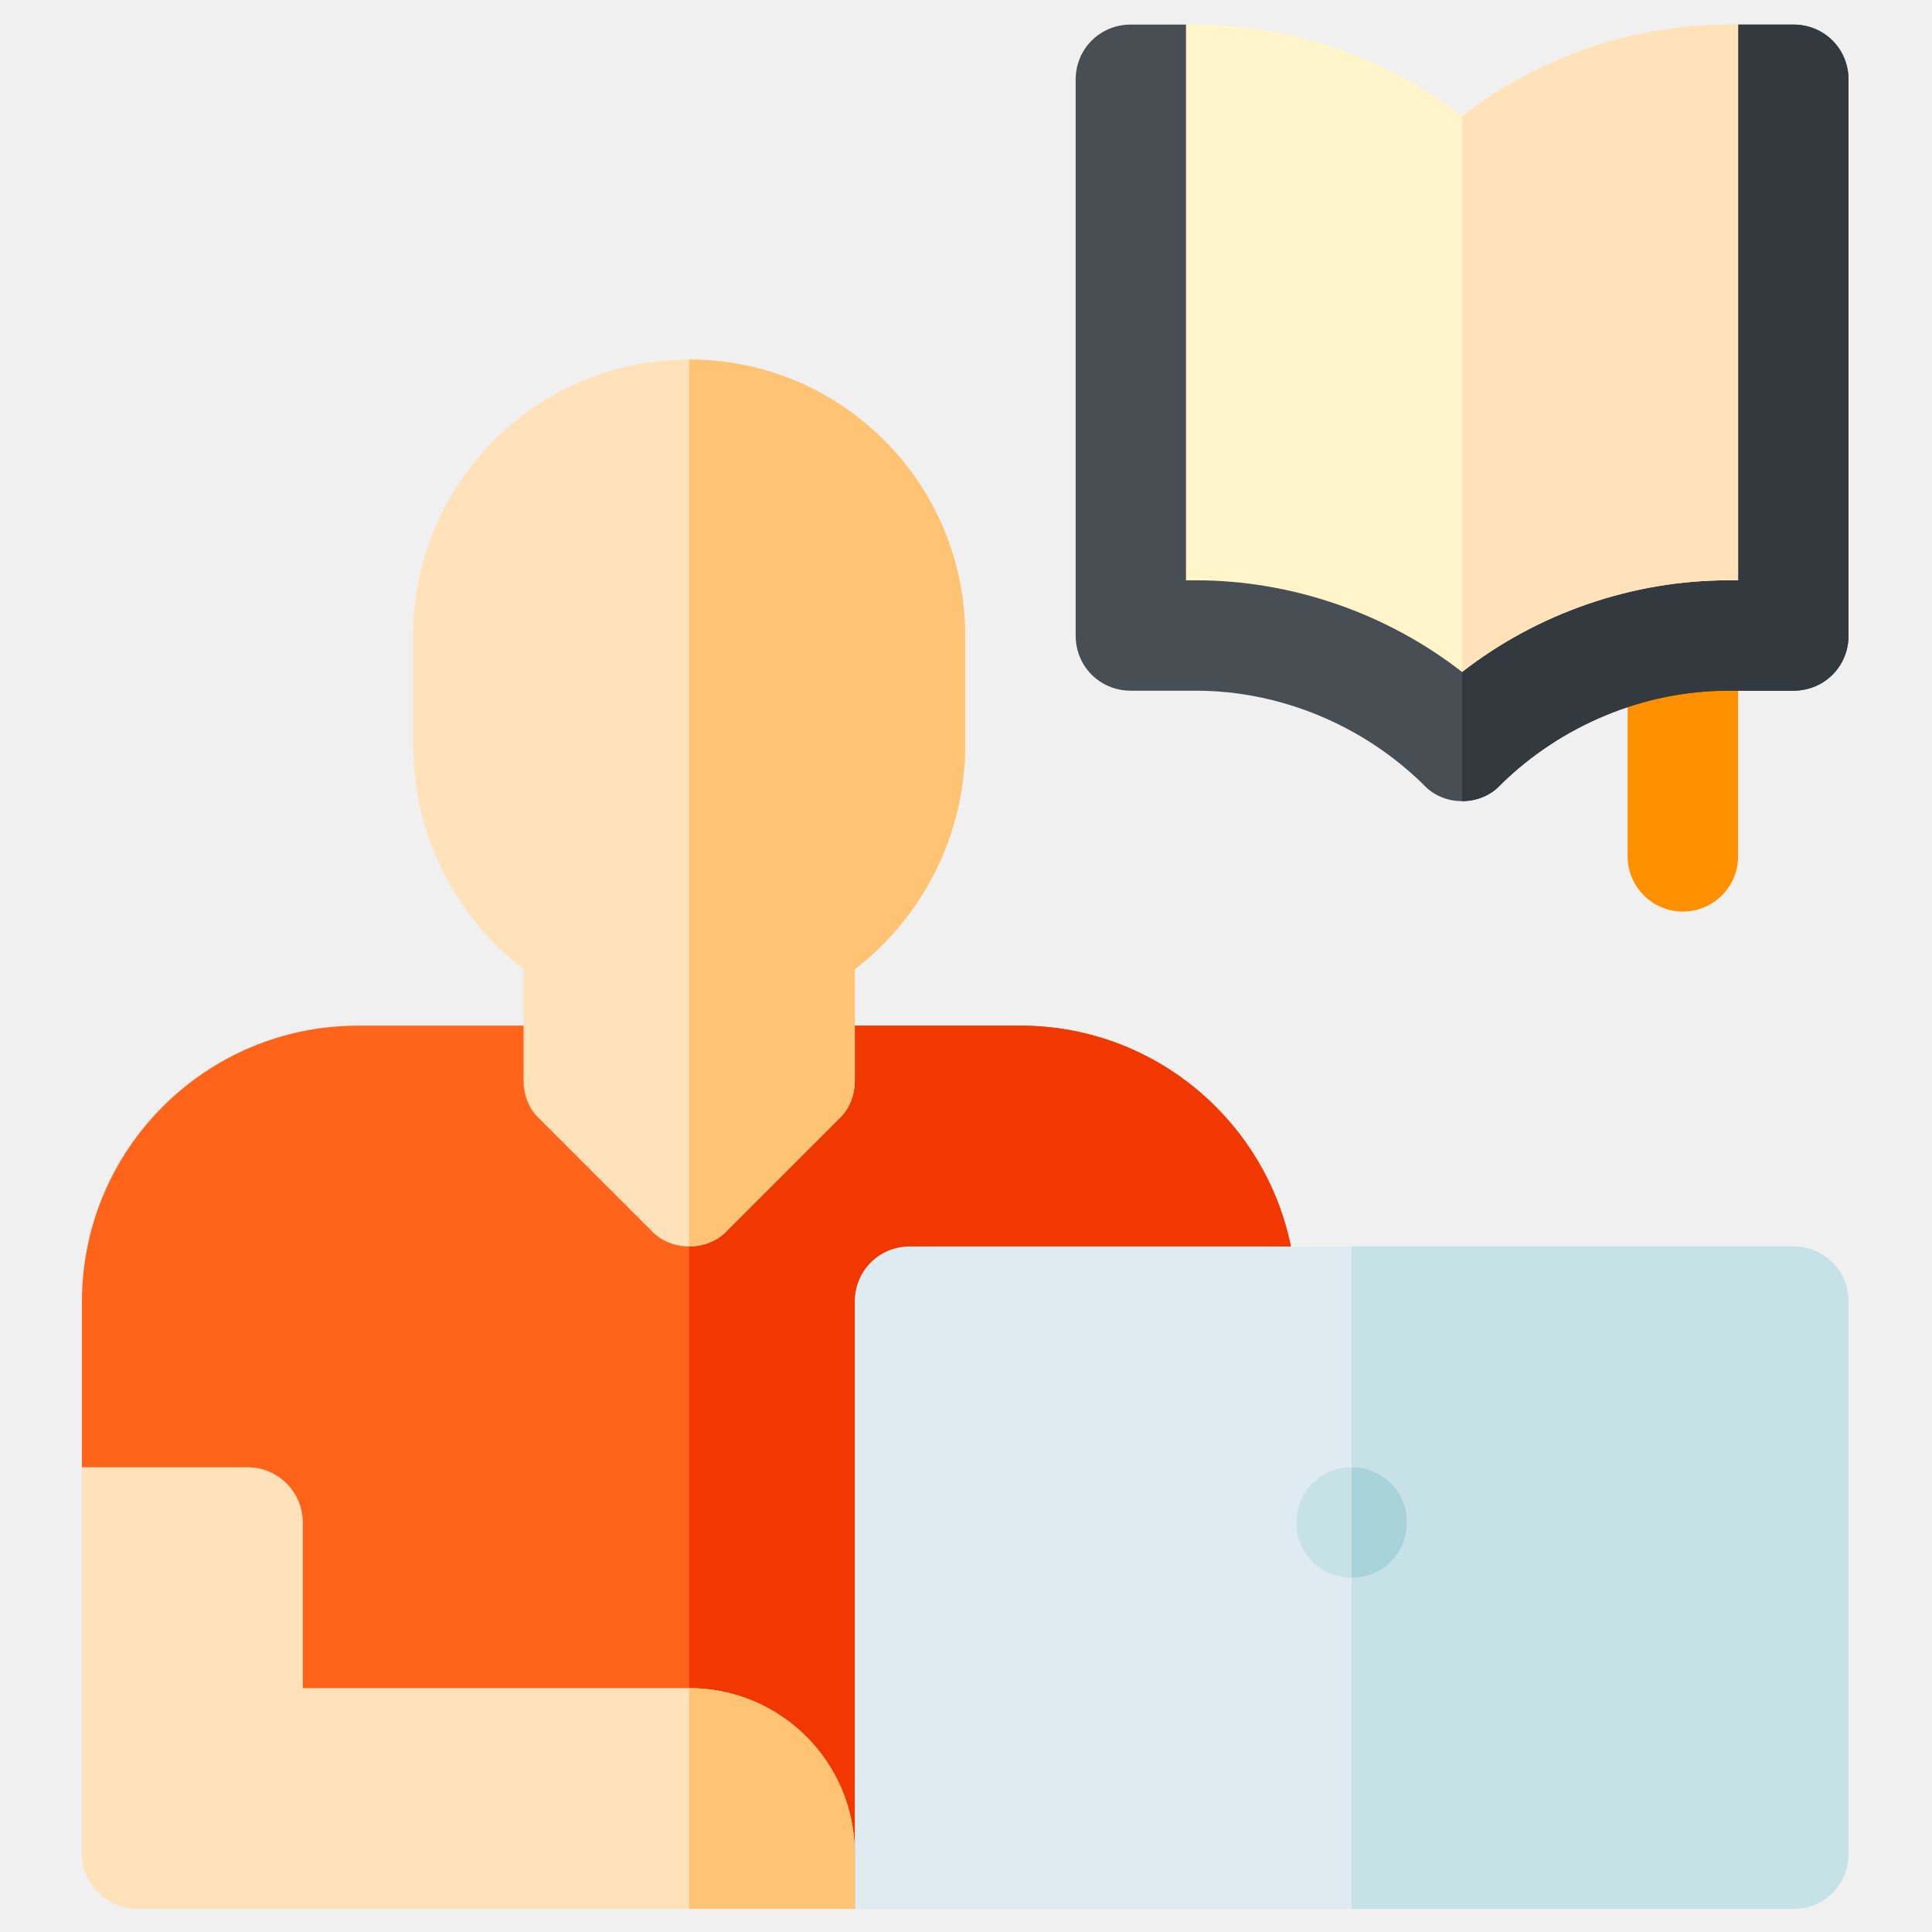
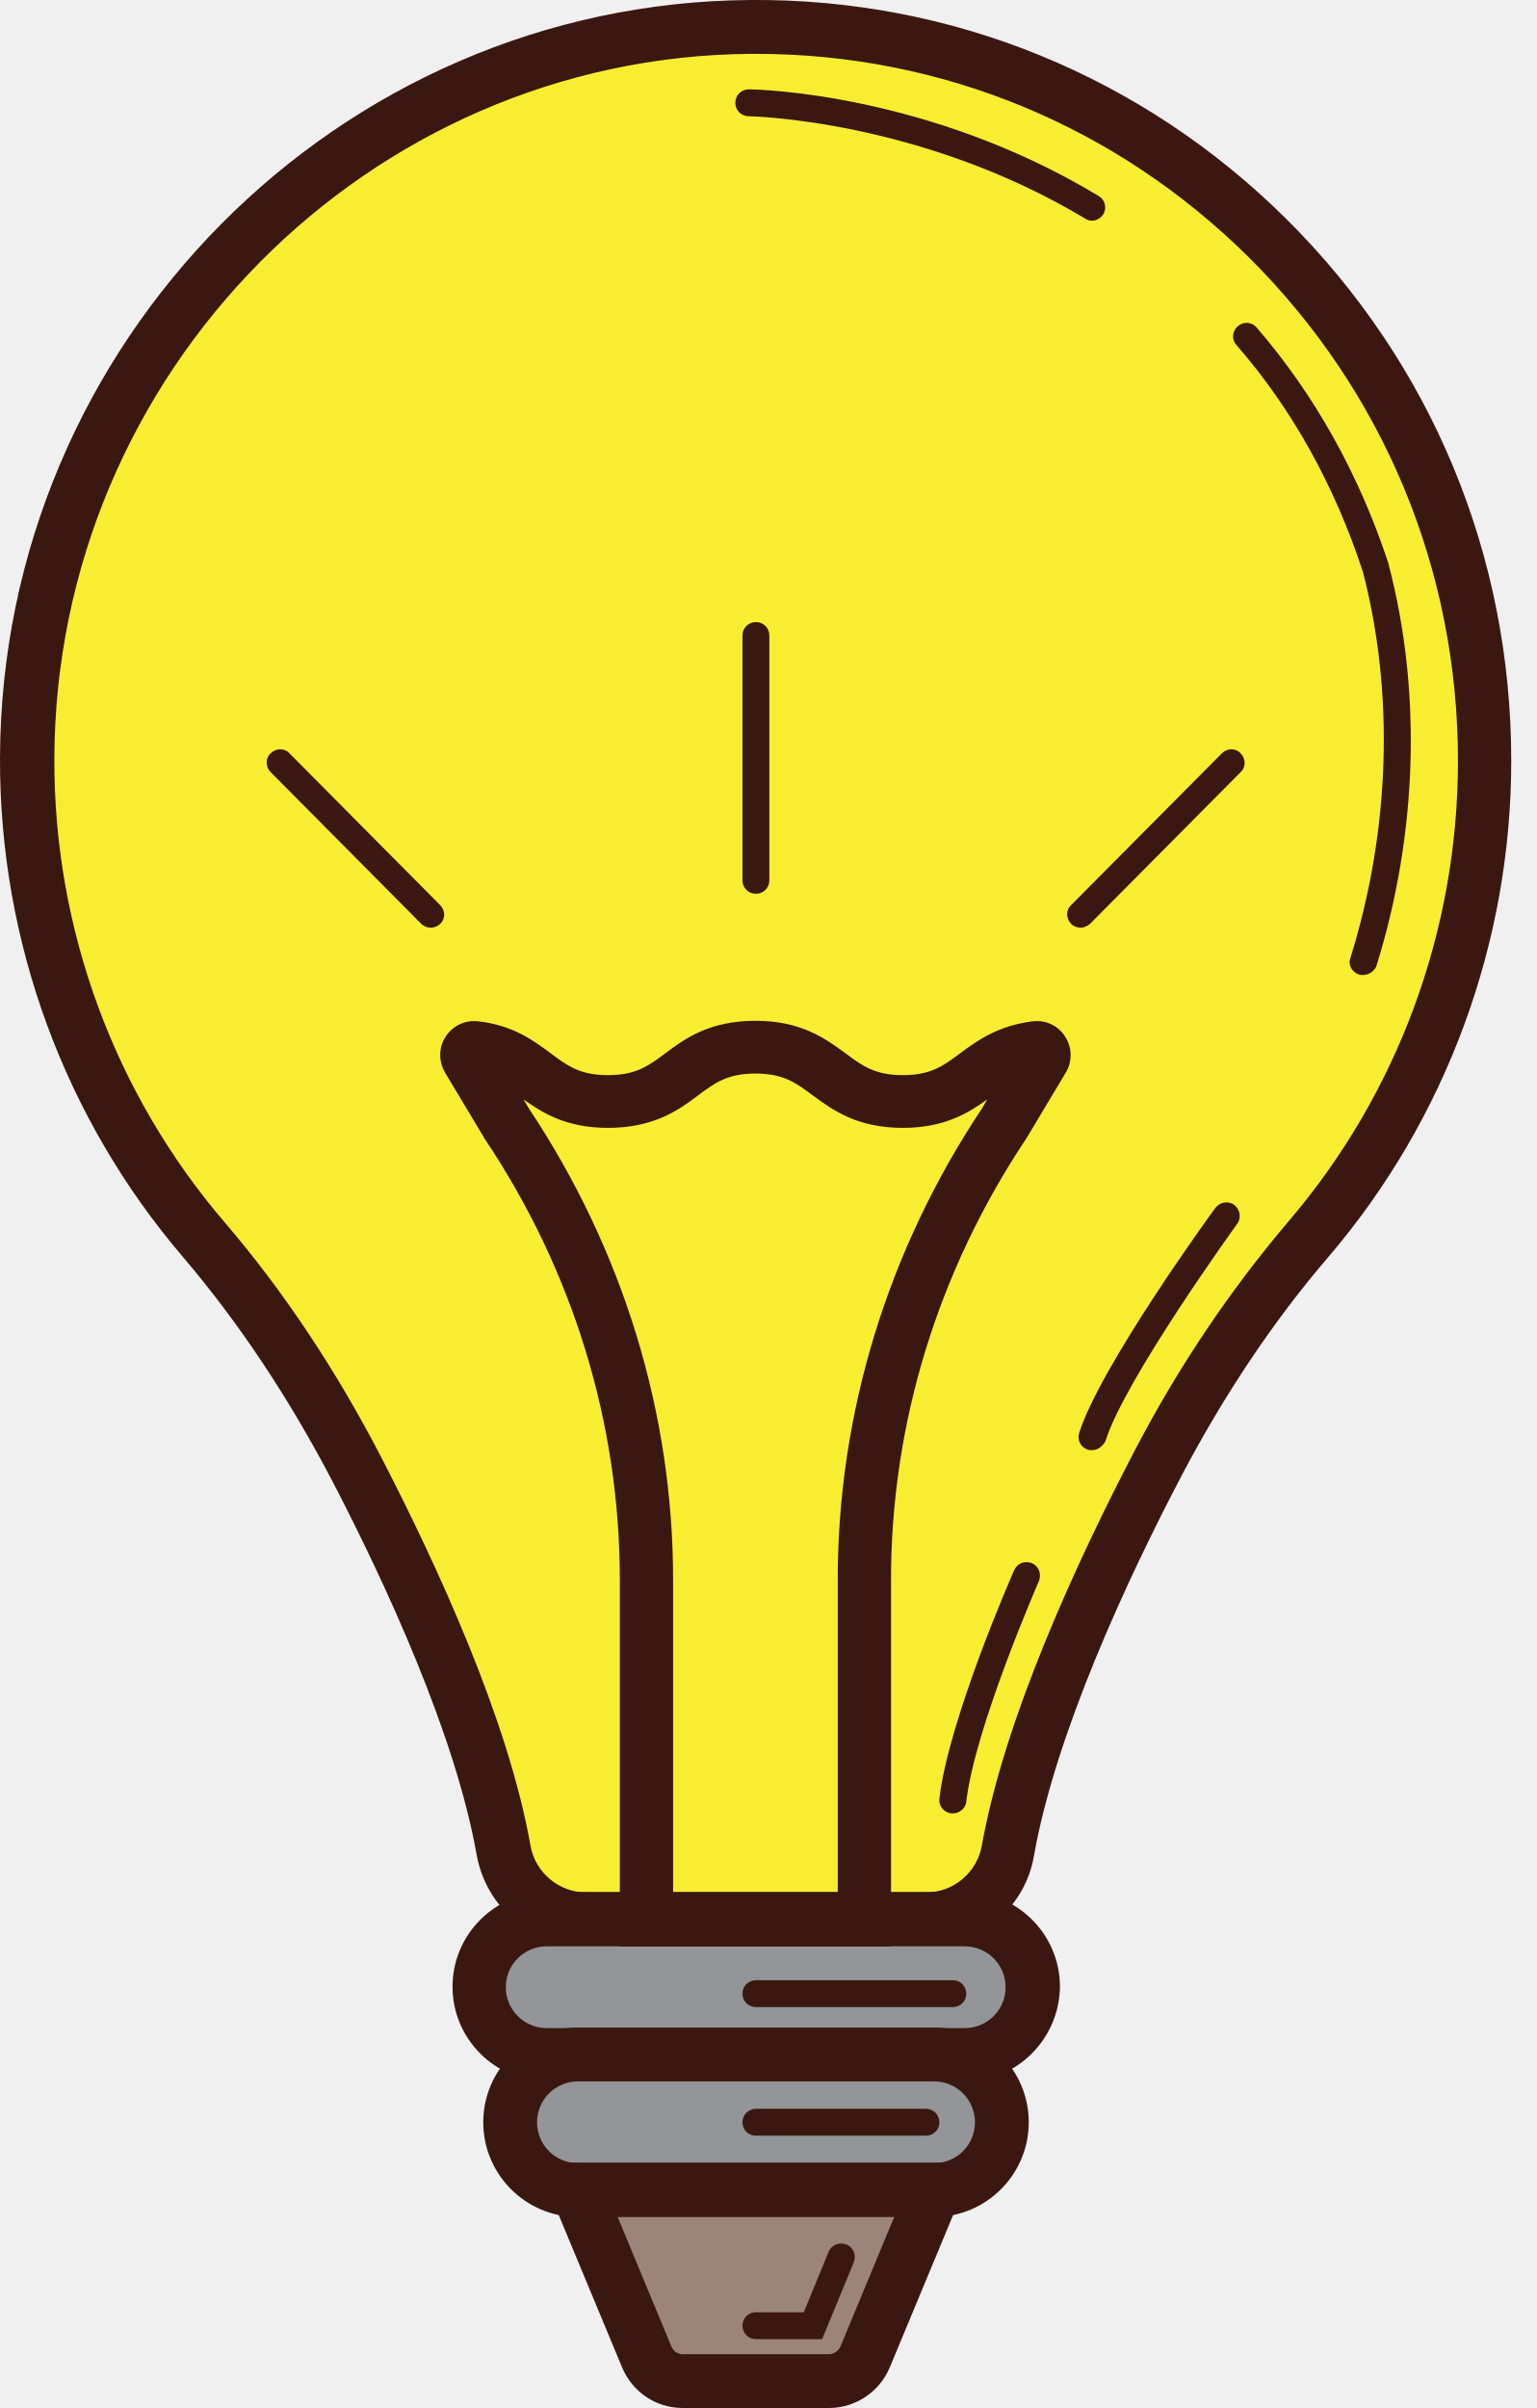
- <svg xmlns="http://www.w3.org/2000/svg" width="49" height="49" viewBox="0 0 49 49" fill="none">
-   <g clip-path="url(#clip0)">
-     <path d="M32.882 33.014V42.815L21.68 48.415L7.679 47.015L2.078 37.214V33.014C2.078 29.149 5.215 26.013 9.079 26.013H25.881C29.745 26.013 32.882 29.149 32.882 33.014Z" fill="#FF641A" />
-     <path d="M32.88 33.014V42.815L21.679 48.415L17.479 47.995V26.013H25.88C29.744 26.013 32.88 29.149 32.88 33.014Z" fill="#F03800" />
-     <path d="M45.482 31.613H23.08C22.296 31.613 21.68 32.229 21.68 33.013V48.415H45.482C46.267 48.415 46.883 47.799 46.883 47.015V33.013C46.883 32.229 46.267 31.613 45.482 31.613Z" fill="#DEECF1" />
-     <path d="M21.68 47.015V48.415H3.478C2.705 48.415 2.078 47.788 2.078 47.015V37.214H6.279C7.052 37.214 7.679 37.841 7.679 38.614V42.815H17.48C19.8 42.815 21.68 44.695 21.68 47.015Z" fill="#FFE1BA" />
-     <path d="M24.48 16.118V18.918C24.48 21.215 23.36 23.296 21.68 24.584V27.413C21.68 27.776 21.54 28.141 21.26 28.393L18.459 31.193C18.207 31.473 17.843 31.613 17.479 31.613C17.115 31.613 16.751 31.473 16.499 31.193L13.699 28.393C13.419 28.141 13.279 27.776 13.279 27.413V24.584C11.599 23.296 10.479 21.215 10.479 18.918V16.118C10.479 12.254 13.615 9.117 17.479 9.117C21.344 9.117 24.48 12.254 24.48 16.118Z" fill="#FFE1BA" />
-     <path d="M35.681 38.614C35.681 39.398 35.065 40.014 34.281 40.014C33.497 40.014 32.881 39.398 32.881 38.614C32.881 37.83 33.497 37.214 34.281 37.214C35.065 37.214 35.681 37.83 35.681 38.614Z" fill="#C6E2E7" />
-     <path d="M42.681 23.119C41.908 23.119 41.281 22.492 41.281 21.719V16.118C41.281 15.344 41.908 14.718 42.681 14.718C43.455 14.718 44.082 15.344 44.082 16.118V21.719C44.082 22.492 43.455 23.119 42.681 23.119Z" fill="#FF9100" />
-     <path d="M46.883 2.023V16.118C46.883 16.902 46.268 17.518 45.483 17.518H43.831C41.703 17.518 39.603 18.387 38.062 19.899C37.81 20.179 37.446 20.319 37.082 20.319C36.718 20.319 36.354 20.179 36.102 19.899C34.562 18.387 32.462 17.518 30.334 17.518H28.681C27.897 17.518 27.281 16.902 27.281 16.118V2.023C27.281 1.239 27.897 0.623 28.681 0.623H30.082L32.882 3.423H41.283L44.083 0.623H45.483C46.268 0.623 46.883 1.239 46.883 2.023Z" fill="#474F54" />
-     <path d="M46.883 2.023V16.118C46.883 16.902 46.267 17.518 45.483 17.518H43.831C41.703 17.518 39.602 18.387 38.062 19.899C37.81 20.179 37.446 20.319 37.082 20.319V3.423H41.282L44.083 0.623H45.483C46.267 0.623 46.883 1.239 46.883 2.023Z" fill="#32393F" />
-     <path d="M44.082 0.623V14.718H43.83C41.393 14.718 38.985 15.558 37.081 17.043C35.177 15.558 32.769 14.718 30.332 14.718H30.08V0.623H30.332C32.769 0.623 35.177 1.463 37.081 2.948C38.985 1.463 41.393 0.623 43.83 0.623H44.082Z" fill="#FFF4CA" />
-     <path d="M44.083 0.623V14.718H43.831C41.395 14.718 38.986 15.558 37.082 17.043V2.948C38.986 1.463 41.395 0.623 43.831 0.623H44.083Z" fill="#FFE1BA" />
-     <path d="M46.883 33.013V47.015C46.883 47.799 46.267 48.415 45.483 48.415H34.281V31.613H45.483C46.267 31.613 46.883 32.229 46.883 33.013Z" fill="#C6E2E7" />
-     <path d="M35.681 38.614C35.681 39.398 35.066 40.014 34.281 40.014V37.214C35.066 37.214 35.681 37.83 35.681 38.614Z" fill="#A8D3D8" />
-     <path d="M24.479 16.118V18.918C24.479 21.215 23.359 23.296 21.679 24.584V27.413C21.679 27.776 21.539 28.141 21.259 28.393L18.459 31.193C18.207 31.473 17.842 31.613 17.479 31.613V9.117C21.343 9.117 24.479 12.254 24.479 16.118Z" fill="#FFC473" />
-     <path d="M21.679 47.015V48.415H17.479V42.815C19.803 42.815 21.679 44.691 21.679 47.015Z" fill="#FFC473" />
-   </g>
-   <defs>
-     <clipPath id="clip0">
-       <rect x="0.584" y="0.623" width="47.792" height="47.792" fill="white" />
-     </clipPath>
-   </defs>
+ <svg xmlns="http://www.w3.org/2000/svg" width="30" height="47" viewBox="0 0 30 47" fill="none">
+   <path d="M28.977 14.851C28.977 6.911 22.549 0.473 14.652 0.526C6.88 0.578 0.546 6.985 0.525 14.799C0.515 18.391 1.817 21.678 3.981 24.199C5.147 25.564 6.134 27.066 6.964 28.662C8.098 30.857 9.421 33.767 9.831 36.109C9.967 36.886 10.65 37.453 11.438 37.453H14.757H18.075C18.863 37.453 19.546 36.886 19.682 36.109C20.102 33.714 21.468 30.742 22.623 28.536C23.432 26.982 24.409 25.522 25.543 24.188C27.685 21.678 28.977 18.422 28.977 14.851Z" fill="#F9ED32" />
+   <path d="M18.065 37.989H11.438C10.387 37.989 9.494 37.243 9.305 36.203C8.896 33.882 7.551 30.952 6.491 28.914C5.64 27.286 4.663 25.816 3.581 24.545C1.26 21.835 -0.01 18.38 6.45815e-05 14.799C0.021 6.691 6.596 0.053 14.651 0C18.59 -0.031 22.308 1.492 25.112 4.275C27.948 7.09 29.502 10.839 29.502 14.851C29.502 18.401 28.231 21.846 25.931 24.535C24.849 25.795 23.894 27.234 23.074 28.788C21.982 30.868 20.606 33.85 20.186 36.214C20.018 37.232 19.125 37.989 18.065 37.989ZM14.756 1.051C14.725 1.051 14.693 1.051 14.662 1.051C7.184 1.103 1.082 7.279 1.061 14.809C1.05 18.139 2.237 21.352 4.39 23.863C5.524 25.186 6.554 26.73 7.436 28.431C8.528 30.542 9.925 33.567 10.356 36.025C10.45 36.55 10.912 36.938 11.448 36.938H18.075C18.611 36.938 19.073 36.55 19.167 36.025C19.608 33.535 21.037 30.448 22.161 28.295C23.011 26.667 24.02 25.175 25.143 23.852C27.286 21.352 28.462 18.16 28.462 14.851C28.462 11.133 27.013 7.636 24.377 5.021C21.793 2.458 18.38 1.051 14.756 1.051Z" fill="#3A1811" />
+   <path d="M10.671 40.1H18.832C19.556 40.1 20.155 39.512 20.155 38.776C20.155 38.052 19.567 37.453 18.832 37.453H10.671C9.946 37.453 9.348 38.041 9.348 38.776C9.348 39.512 9.946 40.1 10.671 40.1Z" fill="#939598" />
+   <path d="M18.843 40.625H10.682C9.664 40.625 8.834 39.795 8.834 38.777C8.834 37.758 9.664 36.928 10.682 36.928H18.843C19.862 36.928 20.692 37.758 20.692 38.777C20.681 39.795 19.851 40.625 18.843 40.625ZM10.672 37.989C10.231 37.989 9.874 38.346 9.874 38.787C9.874 39.228 10.231 39.585 10.672 39.585H18.832C19.274 39.585 19.631 39.228 19.631 38.787C19.631 38.346 19.274 37.989 18.832 37.989H10.672Z" fill="#3A1811" />
+   <path d="M11.28 42.747H18.233C18.958 42.747 19.556 42.159 19.556 41.423C19.556 40.699 18.968 40.1 18.233 40.1H11.28C10.556 40.1 9.957 40.688 9.957 41.423C9.957 42.148 10.545 42.747 11.28 42.747Z" fill="#939598" />
+   <path d="M18.235 43.272H11.282C10.263 43.272 9.434 42.442 9.434 41.423C9.434 40.404 10.263 39.575 11.282 39.575H18.235C19.254 39.575 20.083 40.404 20.083 41.423C20.083 42.442 19.254 43.272 18.235 43.272ZM11.282 40.625C10.841 40.625 10.484 40.982 10.484 41.423C10.484 41.864 10.841 42.221 11.282 42.221H18.235C18.676 42.221 19.033 41.864 19.033 41.423C19.033 40.982 18.676 40.625 18.235 40.625H11.282Z" fill="#3A1811" />
+   <path d="M14.756 42.746H11.27L12.624 46.002C12.74 46.285 13.024 46.474 13.328 46.474H14.756H16.185C16.489 46.474 16.773 46.285 16.888 46.002L18.243 42.746H14.756Z" fill="#9B8579" />
+   <path d="M16.185 47H13.329C12.803 47 12.341 46.685 12.142 46.202L10.482 42.211H19.032L17.372 46.202C17.173 46.685 16.7 47 16.185 47ZM12.058 43.272L13.108 45.803C13.15 45.897 13.234 45.95 13.329 45.95H16.185C16.28 45.95 16.364 45.887 16.406 45.803L17.456 43.272H12.058Z" fill="#3A1811" />
+   <path d="M17.404 37.989H12.1V30.837C12.1 27.78 11.187 24.797 9.454 22.214L9.443 22.193L8.687 20.933C8.561 20.712 8.561 20.449 8.697 20.239C8.834 20.019 9.086 19.903 9.338 19.935C10.01 20.008 10.42 20.313 10.745 20.555C11.082 20.806 11.323 20.985 11.869 20.985C12.415 20.985 12.657 20.806 12.993 20.555C13.371 20.271 13.854 19.924 14.747 19.924C15.64 19.924 16.112 20.271 16.501 20.555C16.837 20.806 17.079 20.985 17.625 20.985C18.171 20.985 18.413 20.806 18.748 20.555C19.074 20.313 19.484 20.019 20.156 19.935C20.419 19.903 20.66 20.019 20.797 20.239C20.933 20.449 20.933 20.723 20.807 20.933L20.04 22.214C18.307 24.808 17.394 27.791 17.394 30.837V37.989H17.404ZM13.151 36.939H16.354V30.837C16.354 27.581 17.331 24.398 19.169 21.636L19.274 21.458C18.906 21.72 18.444 22.014 17.625 22.014C16.732 22.014 16.259 21.668 15.871 21.384C15.535 21.132 15.293 20.954 14.747 20.954C14.201 20.954 13.959 21.132 13.623 21.384C13.245 21.668 12.762 22.014 11.869 22.014C11.05 22.014 10.588 21.72 10.22 21.458L10.325 21.636C12.163 24.398 13.14 27.581 13.14 30.837V36.939H13.151Z" fill="#3A1811" />
+   <path d="M21.1 18.107C21.037 18.107 20.963 18.086 20.911 18.033C20.806 17.928 20.806 17.76 20.911 17.666L23.852 14.704C23.957 14.599 24.125 14.599 24.219 14.704C24.324 14.809 24.324 14.977 24.219 15.071L21.278 18.033C21.226 18.075 21.163 18.107 21.1 18.107Z" fill="#3A1811" />
+   <path d="M8.414 18.107C8.351 18.107 8.277 18.086 8.225 18.033L5.284 15.071C5.179 14.966 5.179 14.798 5.284 14.704C5.389 14.599 5.557 14.599 5.651 14.704L8.592 17.666C8.697 17.77 8.697 17.939 8.592 18.033C8.55 18.075 8.477 18.107 8.414 18.107Z" fill="#3A1811" />
+   <path d="M14.757 17.445C14.61 17.445 14.494 17.33 14.494 17.183V12.404C14.494 12.257 14.61 12.142 14.757 12.142C14.904 12.142 15.019 12.257 15.019 12.404V17.183C15.019 17.33 14.904 17.445 14.757 17.445Z" fill="#3A1811" />
+   <path d="M26.604 19.031C26.583 19.031 26.552 19.031 26.531 19.021C26.394 18.979 26.31 18.832 26.363 18.695C27.14 16.206 27.224 13.528 26.604 11.154C26.048 9.463 25.218 7.972 24.136 6.733C24.041 6.628 24.052 6.46 24.168 6.365C24.273 6.271 24.441 6.281 24.535 6.397C25.659 7.699 26.531 9.253 27.108 11.007V11.018C27.759 13.496 27.675 16.28 26.867 18.863C26.825 18.958 26.72 19.031 26.604 19.031Z" fill="#3A1811" />
+   <path d="M21.319 4.307C21.277 4.307 21.224 4.296 21.182 4.265C17.958 2.332 14.649 2.269 14.618 2.269C14.471 2.269 14.355 2.154 14.355 2.007C14.355 1.86 14.471 1.744 14.618 1.744C14.755 1.744 18.105 1.807 21.445 3.824C21.571 3.897 21.613 4.055 21.539 4.181C21.497 4.254 21.403 4.307 21.319 4.307Z" fill="#3A1811" />
+   <path d="M21.319 28.305C21.287 28.305 21.266 28.305 21.235 28.294C21.098 28.252 21.024 28.105 21.067 27.969C21.476 26.677 23.629 23.705 23.724 23.579C23.808 23.463 23.976 23.432 24.091 23.516C24.207 23.6 24.238 23.768 24.154 23.883C24.133 23.915 21.959 26.919 21.581 28.126C21.529 28.231 21.424 28.305 21.319 28.305Z" fill="#3A1811" />
+   <path d="M18.601 35.394C18.591 35.394 18.58 35.394 18.57 35.394C18.423 35.373 18.318 35.247 18.339 35.1C18.517 33.577 19.746 30.762 19.799 30.647C19.861 30.51 20.009 30.458 20.145 30.51C20.282 30.573 20.334 30.72 20.282 30.857C20.271 30.888 19.032 33.714 18.864 35.163C18.853 35.289 18.738 35.394 18.601 35.394Z" fill="#3A1811" />
+   <path d="M18.601 39.175H14.757C14.61 39.175 14.494 39.06 14.494 38.913C14.494 38.766 14.61 38.65 14.757 38.65H18.601C18.748 38.65 18.863 38.766 18.863 38.913C18.863 39.06 18.748 39.175 18.601 39.175Z" fill="#3A1811" />
+   <path d="M18.076 41.685H14.757C14.61 41.685 14.494 41.57 14.494 41.423C14.494 41.276 14.61 41.16 14.757 41.16H18.076C18.223 41.16 18.338 41.276 18.338 41.423C18.338 41.57 18.223 41.685 18.076 41.685Z" fill="#3A1811" />
+   <path d="M16.049 45.656H14.757C14.61 45.656 14.494 45.54 14.494 45.393C14.494 45.246 14.61 45.131 14.757 45.131H15.691L16.175 43.955C16.227 43.818 16.385 43.755 16.521 43.807C16.658 43.86 16.721 44.017 16.668 44.154L16.049 45.656Z" fill="#3A1811" />
</svg>
